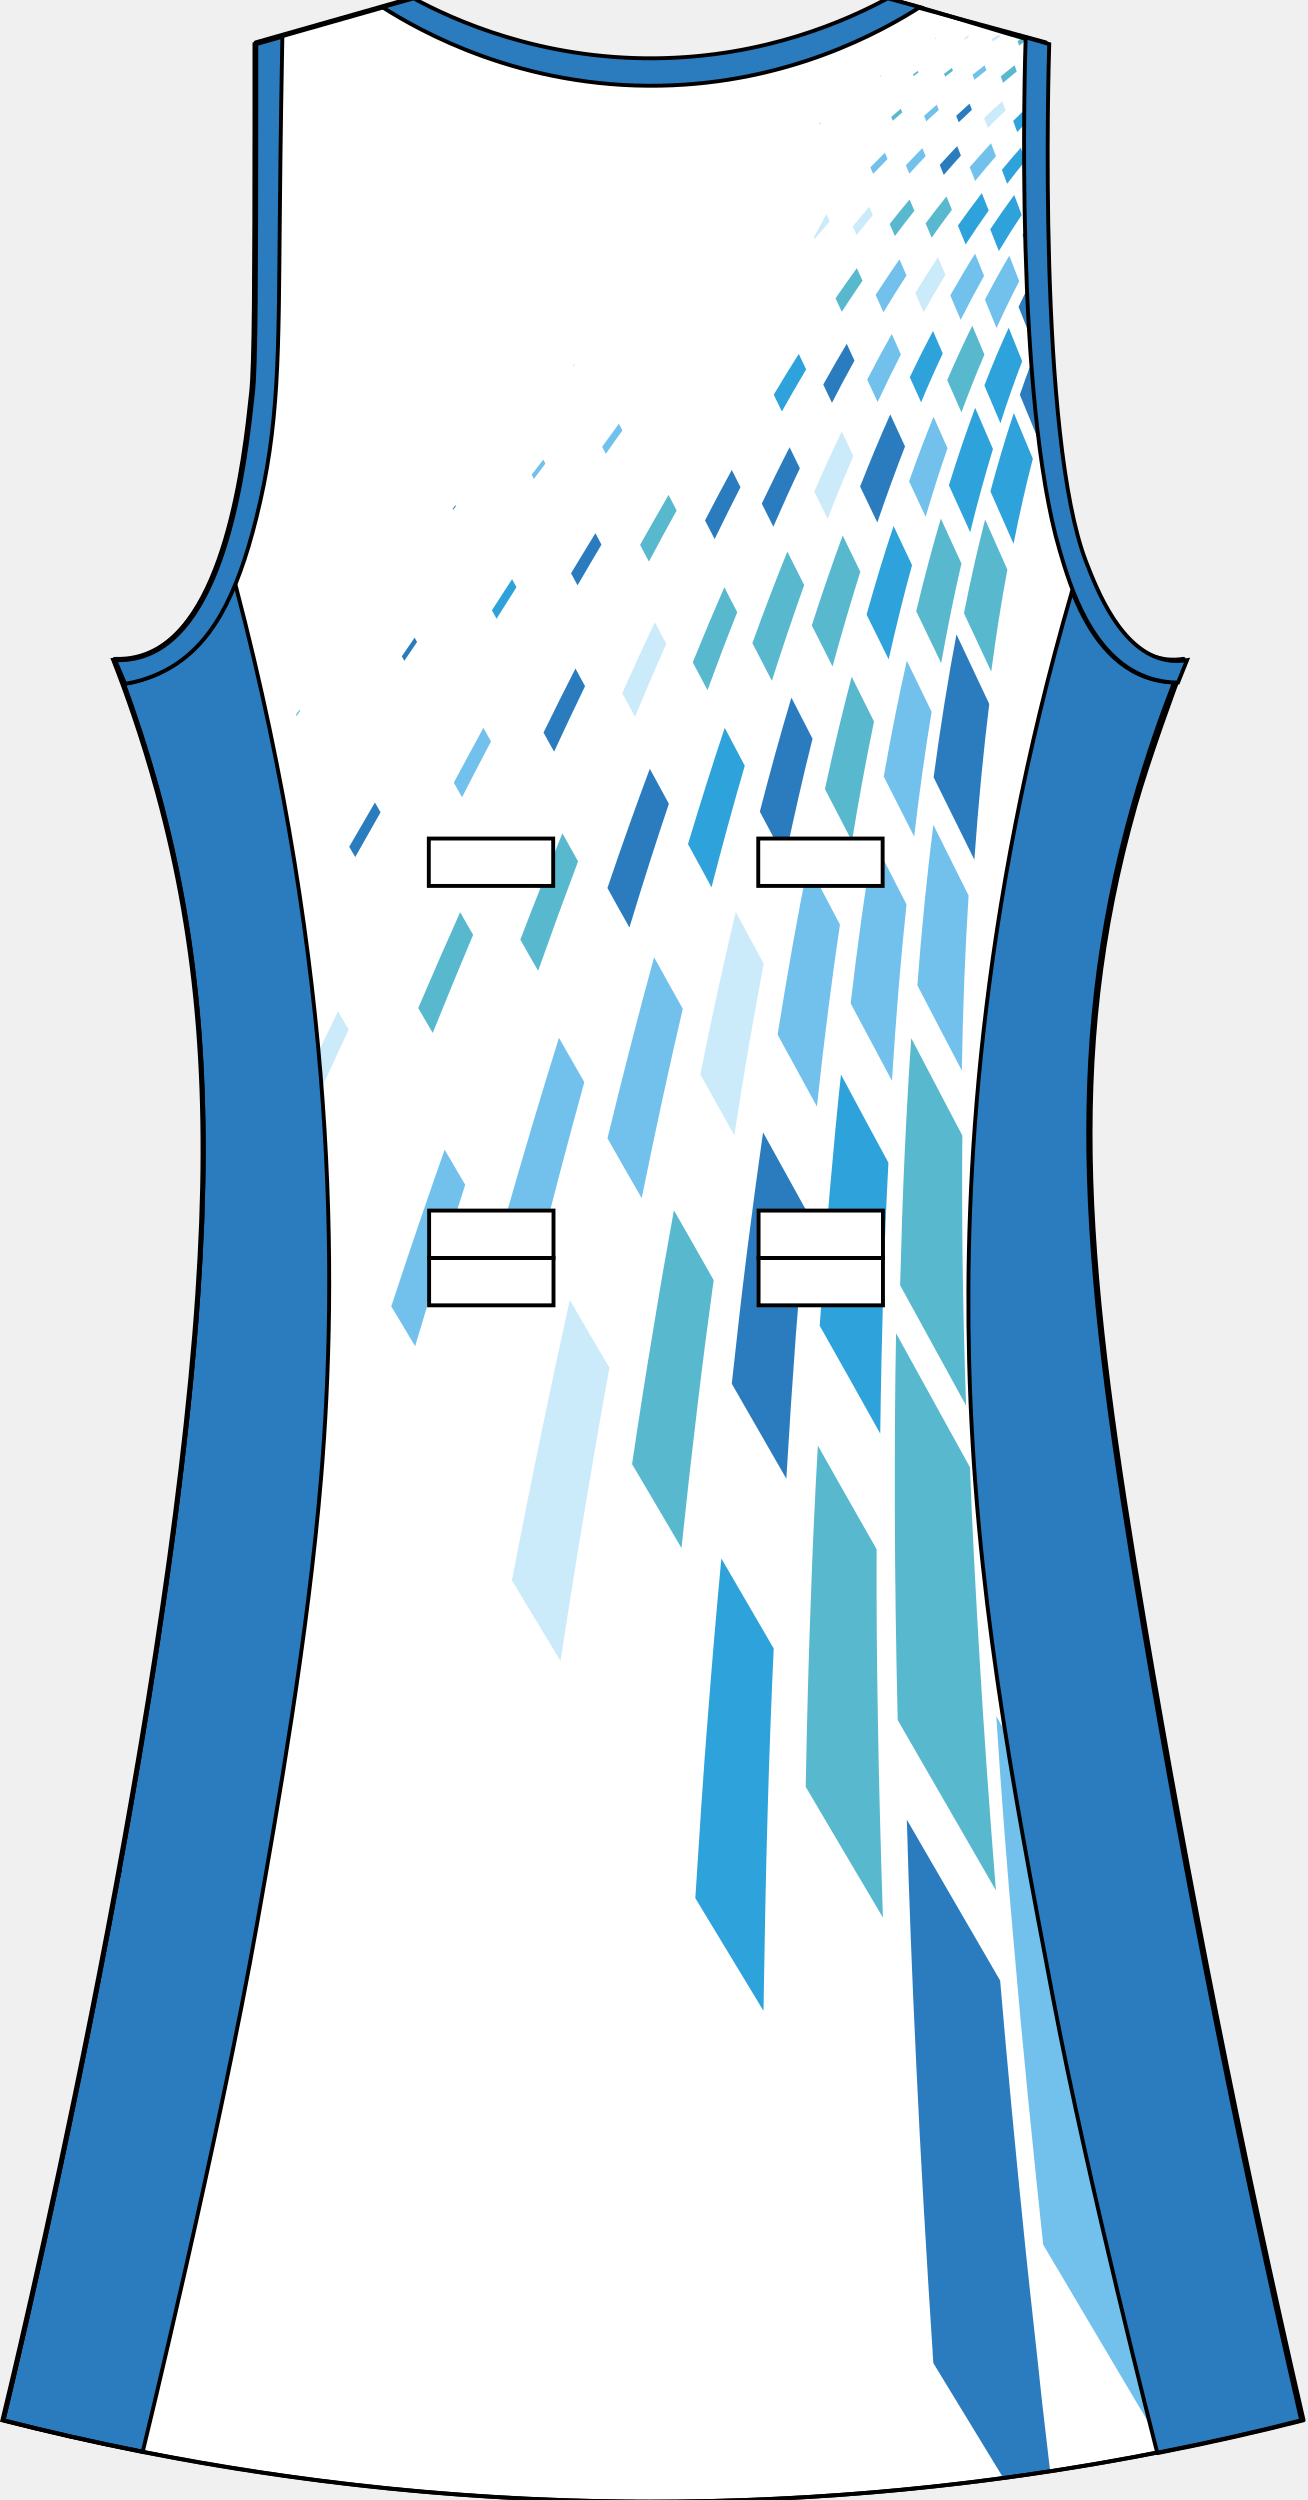
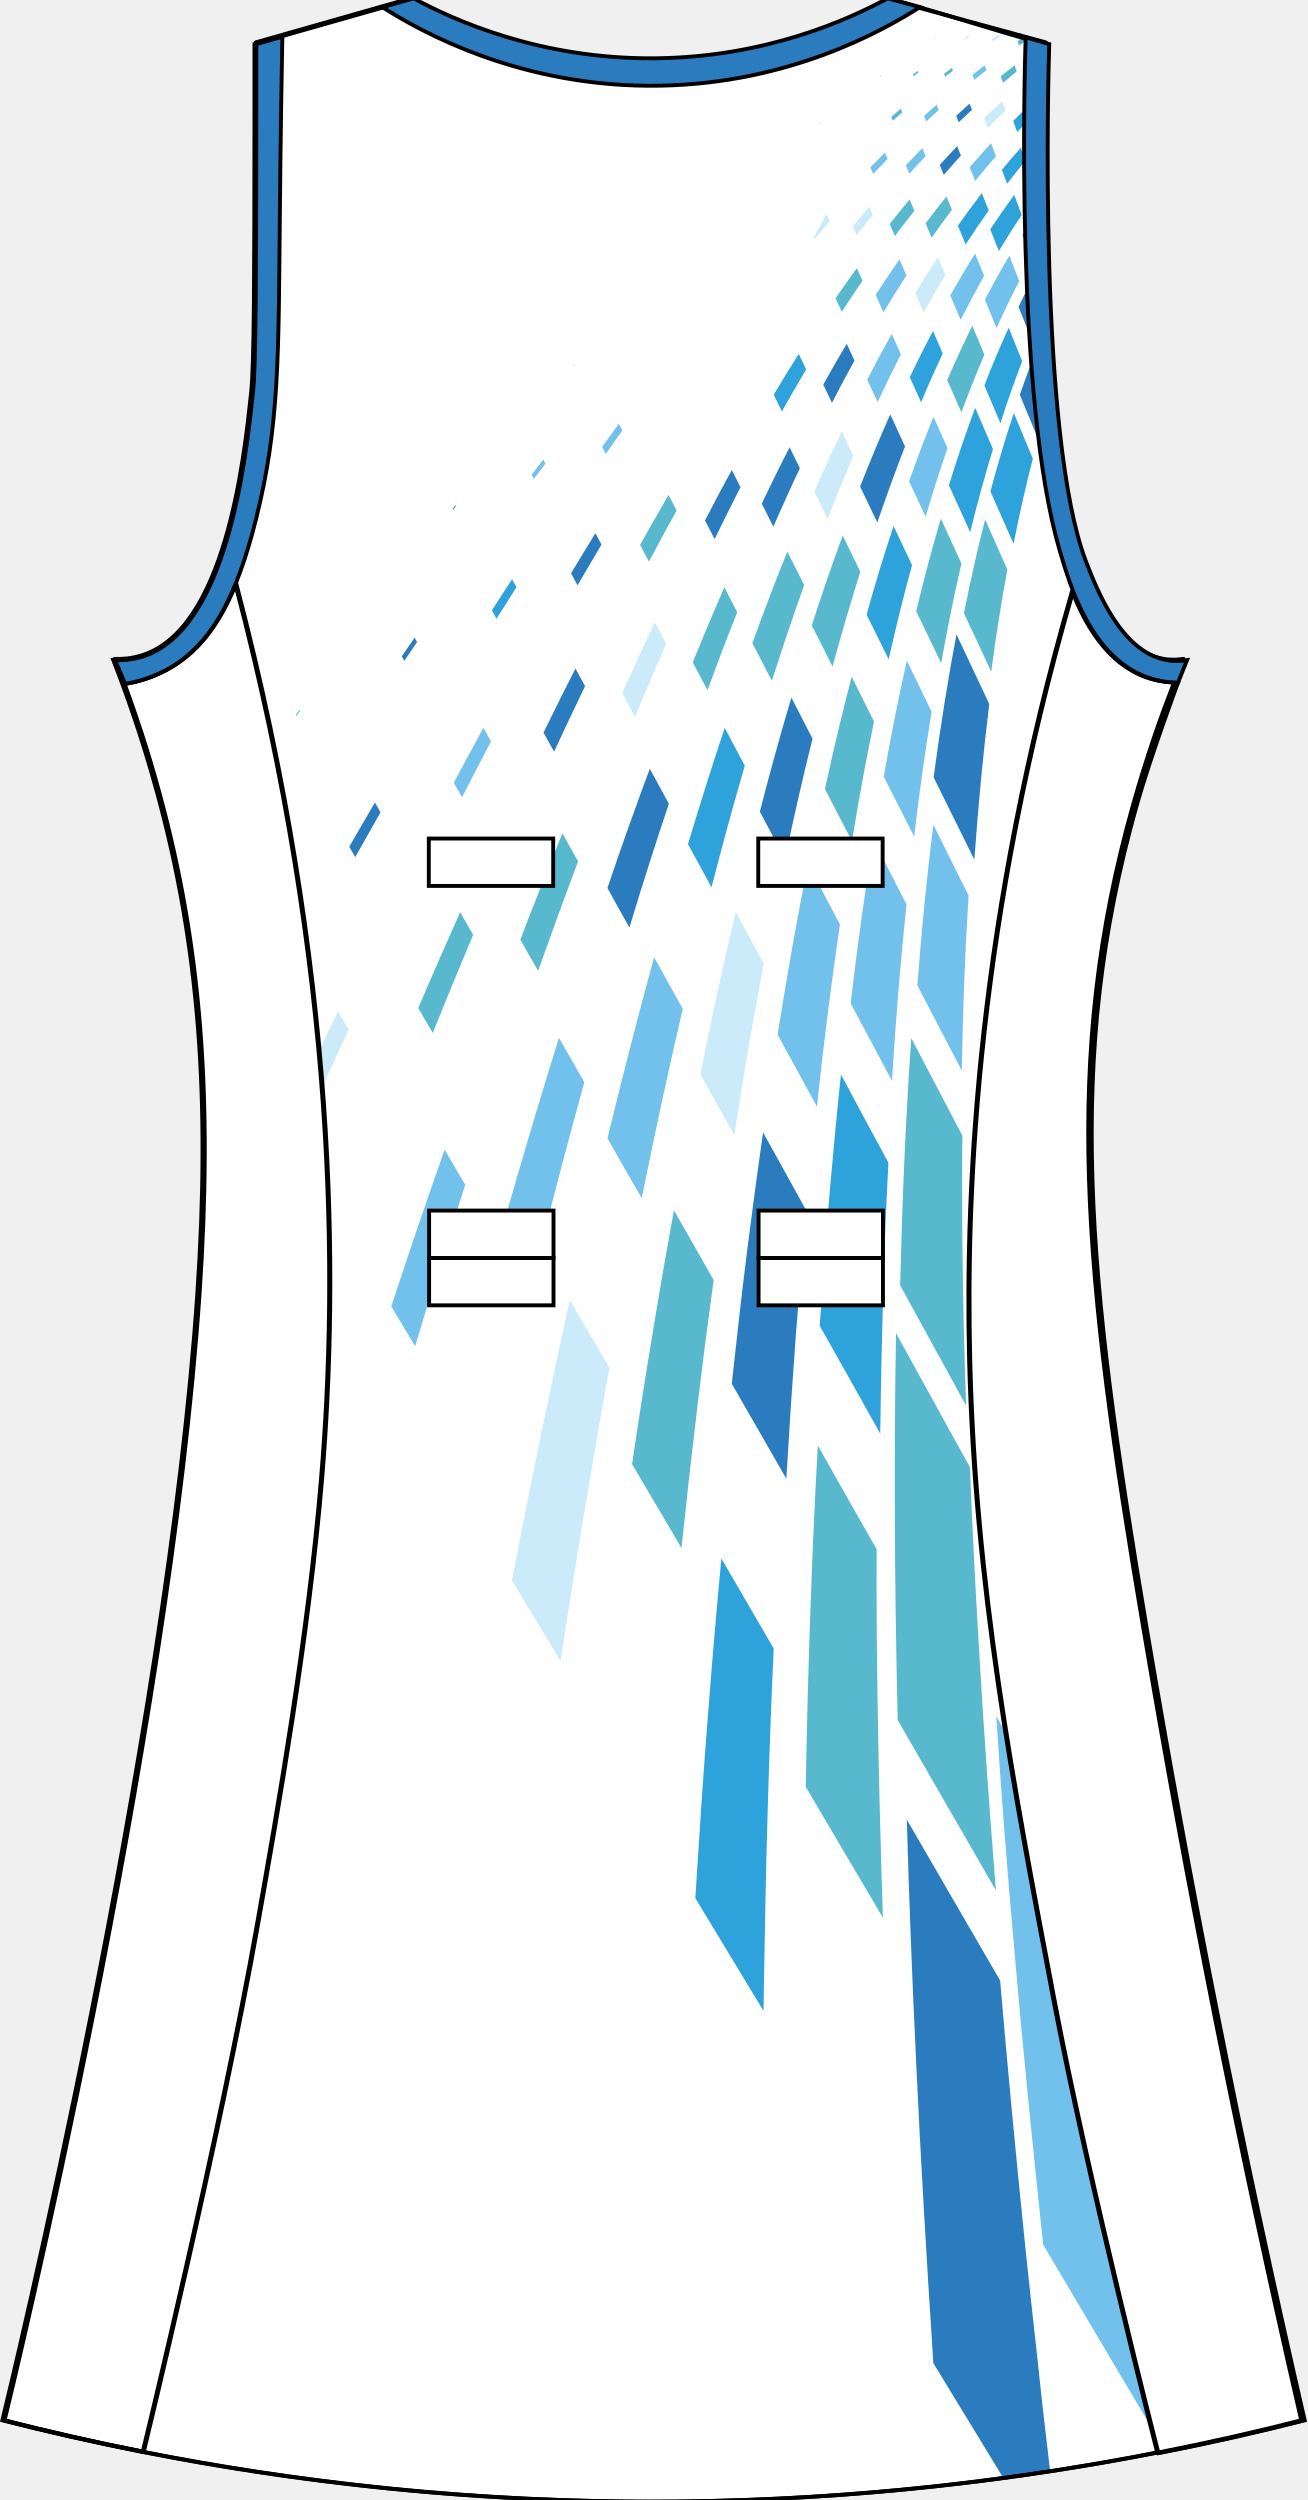
<svg xmlns="http://www.w3.org/2000/svg" version="1.1" id="Layer_1" x="0px" y="0px" viewBox="0 0 335.2 641.14" style="enable-background:new 0 0 335.2 641.14;" xml:space="preserve">
  <style type="text/css">
	
	@font-face{font-family:'codaheavy';src:url('/fonts/coda-heavy-webfont.woff') format('woff')}
	text{font-family:Impact,codaheavy,sans-serif}
	.Number.fill{fill:#000}
	.NumberOutline.stroke{fill:none;stroke:#777;stroke-width:2.5}
	.Colour1.fill{fill:#FFFFFF;}
	.Colour2.fill{fill:#2A7CBF;}
	.Colour3.fill{fill:#58B9CE;}
	.Colour4.fill{fill:#71C1EC;}
	.Colour5.fill{fill:#2DA2DB;}
	.Colour6.fill{fill:#CBEAFA;}
	.NeckAndArmTrim.fill{fill:#2A7CBF;stroke:#000000;stroke-miterlimit:10;}
+ 	.SidePanels.fill{fill:#FFFFFF;stroke:#000000;stroke-miterlimit:10;}
	.st0{fill:#2A7CBF;}
	.st1{fill:none;stroke:#000000;stroke-miterlimit:10;}
	.st2{fill:#FFFFFF;stroke:#000000;}
	.st3{fill:none;stroke:#000000;stroke-linecap:round;stroke-linejoin:round;}
	
</style>
  <path class="Colour1 fill" d="M1.2,620.69c43.51,11.08,102.43,21.48,172.43,20.85c64.42-0.58,119.02-10.32,160.36-20.85  c-16.35-70.98-29.65-138.88-40.52-203.28c-15.28-90.56-20.96-145.91-2.59-211.1c4.47-15.84,9.33-28.64,12.93-37.35  c-1.09,0.18-2.96,0.39-5.17,0c-11.71-2.05-17.91-18.02-20.69-25.19c-12.44-32.06-9.68-126.75-9.48-132.91  c-13.79-3.76-27.59-7.53-41.38-11.29c0,22.71-121.56,22.71-121.56,0C92.31,3.33,79.09,7.1,65.87,10.86c0,4,0.01,10.04,0,17.37  c-0.04,43.07-0.08,64.76-0.86,72.1c-1.81,16.96-6.5,61-28.45,67.76c-2.79,0.86-5.27,0.93-6.9,0.87c3.09,7.92,7.29,19.54,11.21,33.88  c10.87,39.79,13.7,78.93,10.35,128.57C43.47,446.06,3.02,613.27,1.2,620.69z" />
  <path class="Colour3 fill" d="M240.04,9.77c-0.09,0.06-0.18,0.12-0.27,0.18c0,0-0.02-0.06-0.03-0.08c0.09-0.06,0.18-0.12,0.27-0.18  C240.02,9.71,240.04,9.77,240.04,9.77z M226,19.36c-0.1,0.07-0.19,0.14-0.28,0.21c0.01,0.03,0.03,0.06,0.04,0.09  c0.09-0.07,0.19-0.13,0.28-0.21C226.03,19.42,226.01,19.39,226,19.36z M235.38,18.17c-0.42,0.3-0.83,0.62-1.25,0.93  c0.06,0.14,0.11,0.29,0.17,0.43c0.41-0.31,0.83-0.63,1.24-0.94C235.49,18.45,235.43,18.31,235.38,18.17z M244.11,17.41  c-0.66,0.5-1.33,1.01-2,1.52c0.1,0.25,0.19,0.5,0.29,0.75c0.66-0.52,1.33-1.04,1.99-1.54C244.29,17.9,244.2,17.65,244.11,17.41z   M260.19,16.74c-1.18,0.92-2.37,1.88-3.56,2.85c0.2,0.54,0.39,1.09,0.6,1.65c1.18-0.99,2.35-1.97,3.52-2.91  C260.56,17.79,260.37,17.26,260.19,16.74z M210.41,31.43c-0.11,0.1-0.23,0.19-0.35,0.29c0.02,0.03,0.03,0.07,0.05,0.11  c0.12-0.09,0.23-0.19,0.35-0.29C210.44,31.51,210.43,31.47,210.41,31.43z M231.01,27.89c-0.81,0.7-1.63,1.4-2.45,2.11  c0.13,0.32,0.27,0.64,0.4,0.96c0.81-0.72,1.63-1.43,2.44-2.14C231.27,28.5,231.14,28.2,231.01,27.89z M233.27,51.15  c-1.69,2.03-3.4,4.12-5.11,6.31c0.44,1.01,0.89,2.04,1.34,3.08c1.68-2.24,3.35-4.41,5-6.49C234.08,53.07,233.68,52.1,233.27,51.15z   M242.72,50.38c-1.77,2.2-3.55,4.51-5.34,6.91c0.51,1.2,1.03,2.42,1.55,3.67c1.74-2.49,3.46-4.87,5.19-7.16  C243.65,52.64,243.18,51.5,242.72,50.38z M219.74,68.76c-1.8,2.48-3.63,5.06-5.46,7.74c0.53,1.13,1.06,2.29,1.6,3.46  c1.79-2.76,3.56-5.42,5.32-7.97C220.71,70.9,220.22,69.82,219.74,68.76z M249.35,83.53c-2.16,4.37-4.31,9.01-6.43,13.95  c1.18,2.68,2.39,5.44,3.64,8.28c1.94-5.24,3.91-10.18,5.9-14.82C251.39,88.4,250.36,85.93,249.35,83.53z M171.46,126.92  c-2.39,4.12-4.82,8.38-7.3,12.82c0.76,1.4,1.5,2.84,2.26,4.29c2.4-4.54,4.78-8.9,7.11-13.11  C172.83,129.57,172.15,128.24,171.46,126.92z M216.11,137.34c-2.63,7.19-5.3,14.86-7.92,23.06c1.72,3.41,3.48,6.93,5.32,10.53  c2.35-8.64,4.74-16.73,7.13-24.31C219.1,143.44,217.58,140.36,216.11,137.34z M201.92,141.45c-2.97,7.35-5.96,15.17-8.97,23.48  c1.63,3.14,3.29,6.37,5,9.66c2.78-8.68,5.53-16.85,8.29-24.54C204.76,147.13,203.34,144.25,201.92,141.45z M185.76,150.6  c-2.65,6.07-5.35,12.48-8.1,19.26c1.24,2.33,2.5,4.71,3.78,7.13c2.58-7.03,5.11-13.68,7.63-19.97  C187.94,154.85,186.84,152.71,185.76,150.6z M241.28,132.98c-2.16,7.36-4.28,15.26-6.31,23.77c2.05,4.28,4.2,8.71,6.4,13.32  c1.63-9.15,3.37-17.65,5.2-25.55C244.74,140.53,242.98,136.69,241.28,132.98z M76.81,182.06c-0.3,0.43-0.61,0.86-0.93,1.28  c0.05,0.09,0.13,0.17,0.16,0.27c0.32-0.42,0.62-0.86,0.93-1.28C76.92,182.24,76.87,182.15,76.81,182.06z M252.64,133.23  c-1.9,7.41-3.72,15.41-5.43,24.05c2.22,4.77,4.57,9.74,7,14.95c1.24-9.39,2.63-18.09,4.14-26.15  C256.35,141.61,254.46,137.33,252.64,133.23z M218.42,173.56c-2.33,8.88-4.63,18.46-6.86,28.8c2.24,4.3,4.54,8.75,6.93,13.36  c1.8-11.01,3.69-21.21,5.66-30.67C222.17,181.09,220.27,177.26,218.42,173.56z M144.23,213.71c-3.49,8.58-7.1,17.64-10.79,27.25  c1.46,2.65,3,5.31,4.57,8.01c3.5-9.89,6.91-19.23,10.24-28.06C146.89,218.47,145.56,216.07,144.23,213.71z M118.01,233.92  c-3.49,7.79-7.07,15.98-10.75,24.6c1.23,2.1,2.43,4.25,3.72,6.38c3.54-8.81,7.01-17.18,10.36-25.16  C120.21,237.78,119.07,235.86,118.01,233.92z M233.7,266.25c-0.66,9.28-1.2,19.03-1.68,29.28c-0.5,10.78-0.87,22.13-1.18,34.09  c5.36,9.8,10.98,20.07,16.91,30.83c-0.43-13.07-0.75-25.47-0.89-37.25c-0.13-11.19-0.16-21.84-0.06-31.98  C242.22,282.52,237.85,274.2,233.7,266.25z M172.83,310.38c-1.75,9.63-3.53,19.71-5.25,30.27c-1.85,11.05-3.69,22.65-5.48,34.84  c4.14,6.93,8.31,14.14,12.67,21.52c1.35-12.86,2.73-25.1,4.14-36.77c1.33-11.14,2.71-21.78,4.11-31.94  C179.54,322.14,176.15,316.16,172.83,310.38z M229.8,341.92c-0.28,14.26-0.35,29.33-0.32,45.29c0.04,16.91,0.29,34.85,0.74,53.91  c7.99,13.84,16.39,28.38,25.18,43.67c-1.66-20.86-3.05-40.48-4.15-58.98c-1.04-17.45-1.91-33.93-2.5-49.52  C242.12,364.28,235.83,352.82,229.8,341.92z M209.75,370.73c-0.73,12.59-1.35,25.9-1.83,39.98c-0.57,14.91-0.98,30.73-1.29,47.54  c6.28,10.73,12.92,21.86,19.8,33.52c-0.58-18.13-1.05-35.21-1.3-51.3c-0.27-15.19-0.37-29.56-0.31-43.15  C219.57,388.1,214.53,379.25,209.75,370.73z M261.35,11.69c0.76-0.55,1.52-1.07,2.27-1.6c-0.47-0.13-0.94-0.27-1.41-0.4  c-0.42,0.29-0.84,0.57-1.25,0.86C261.08,10.93,261.22,11.31,261.35,11.69z M267.89,18.64c-0.16-0.49-0.32-0.97-0.49-1.45  c-1.26,1-2.53,2.05-3.81,3.13c0.23,0.65,0.46,1.3,0.68,1.96c1.21-1.07,2.41-2.1,3.61-3.1C267.89,19,267.89,18.82,267.89,18.64z" />
  <path class="Colour6 fill" d="M248.47,9.45c-0.36,0.24-0.71,0.47-1.07,0.71c-0.05-0.11-0.09-0.24-0.13-0.36  c0.36-0.24,0.71-0.47,1.07-0.71C248.38,9.22,248.42,9.34,248.47,9.45z M256.2,8.8c-0.6,0.4-1.21,0.81-1.81,1.22  c0.08,0.22,0.16,0.44,0.24,0.66c0.6-0.42,1.2-0.83,1.8-1.23C256.35,9.23,256.28,9.02,256.2,8.8z M257.01,25.93  c-1.53,1.4-3.07,2.85-4.62,4.35c0.31,0.82,0.63,1.66,0.95,2.5c1.52-1.54,3.03-3.03,4.54-4.47C257.59,27.5,257.3,26.71,257.01,25.93z   M222.91,53.03c-1.4,1.62-2.81,3.29-4.23,5.01c0.32,0.74,0.67,1.48,1,2.24c1.4-1.76,2.79-3.47,4.16-5.13  C223.53,54.45,223.22,53.73,222.91,53.03z M240.54,65.96c-1.93,2.92-3.87,5.98-5.81,9.2c0.7,1.61,1.41,3.25,2.15,4.92  c1.86-3.36,3.71-6.56,5.56-9.61C241.8,68.94,241.16,67.44,240.54,65.96z M147.42,93.17c-0.19,0.21-0.37,0.43-0.57,0.64  c0.04,0.06,0.07,0.12,0.09,0.18c0.18-0.22,0.38-0.43,0.57-0.64C147.48,93.29,147.44,93.23,147.42,93.17z M215.86,110.65  c-2.32,4.86-4.67,10-7.03,15.43c1.12,2.27,2.26,4.59,3.42,6.96c2.2-5.67,4.41-11.03,6.6-16.11  C217.83,114.79,216.84,112.7,215.86,110.65z M167.94,159.59c-2.73,5.76-5.53,11.81-8.36,18.19c1.08,1.98,2.17,4,3.28,6.05  c2.7-6.56,5.37-12.8,8-18.73C169.87,163.24,168.9,161.4,167.94,159.59z M86.68,259.39c-3.44,7.08-7,14.45-10.62,22.16  c1,1.66,1.99,3.34,3,5.03c3.52-7.84,7-15.34,10.36-22.53C88.53,262.46,87.58,260.93,86.68,259.39z M188.68,233.88  c-3.01,12.78-6.08,26.63-9.07,41.67c2.84,5.03,5.74,10.23,8.71,15.58c2.43-15.87,4.97-30.48,7.54-43.97  C193.39,242.62,191.01,238.18,188.68,233.88z M146.13,333.39c-2.38,10.68-4.77,21.84-7.17,33.51c-2.54,12.2-5.1,24.98-7.67,38.39  c4.07,6.72,8.17,13.66,12.46,20.7c2.14-14.02,4.29-27.4,6.44-40.16c2.02-12.21,4.05-23.89,6.1-35.06  C152.78,344.86,149.41,339.06,146.13,333.39z M212,54.97c-0.09,0.1-0.19,0.21-0.28,0.32c-0.95,1.85-1.96,3.71-3.02,5.58  c0.07,0.15,0.13,0.29,0.2,0.44c1.31-1.56,2.61-3.08,3.9-4.56C212.53,56.14,212.27,55.55,212,54.97z M267.79,35.98  c0.04-0.04,0.07-0.08,0.11-0.12c0-1.63,0-3.3-0.01-4.99c-0.46,0.48-0.93,0.95-1.39,1.44C266.93,33.5,267.36,34.72,267.79,35.98z" />
  <path class="Colour5 fill" d="M265.43,29.16c-1.52,1.5-3.04,3.07-4.56,4.7c-0.35-0.96-0.69-1.91-1.03-2.84c1.56-1.58,3.12-3.09,4.66-4.54  C264.8,27.36,265.12,28.25,265.43,29.16z M261.79,37.89c-1.61,1.81-3.23,3.69-4.85,5.67c0.44,1.16,0.89,2.35,1.35,3.56  c1.57-2.07,3.13-4.04,4.7-5.92C262.59,40.08,262.19,38.97,261.79,37.89z M251.8,49.53c-2.04,2.65-4.08,5.42-6.14,8.33  c0.64,1.58,1.3,3.19,1.98,4.83c1.98-3.04,3.94-5.93,5.92-8.7C252.95,52.47,252.36,50.99,251.8,49.53z M260.1,50  c-2.05,2.78-4.09,5.72-6.15,8.81c0.71,1.81,1.46,3.67,2.21,5.57c1.95-3.25,3.9-6.34,5.86-9.27C261.37,53.37,260.73,51.66,260.1,50z   M204.85,90.76c-2.11,3.35-4.26,6.83-6.42,10.47c0.68,1.4,1.38,2.83,2.09,4.28c2.1-3.74,4.18-7.33,6.22-10.78  C206.11,93.39,205.47,92.07,204.85,90.76z M239.27,84.87c-1.98,3.74-3.96,7.69-5.95,11.88c0.95,2.08,1.9,4.23,2.9,6.42  c1.84-4.41,3.69-8.58,5.56-12.51C240.92,88.68,240.08,86.75,239.27,84.87z M258.69,84.05c-2.12,4.62-4.21,9.55-6.24,14.81  c1.33,3.11,2.7,6.33,4.12,9.68c1.79-5.65,3.66-10.94,5.58-15.89C260.96,89.68,259.81,86.81,258.69,84.05z M250.09,104.59  c-2.29,6.18-4.55,12.78-6.74,19.87c1.75,3.86,3.58,7.86,5.46,12.03c1.85-7.61,3.83-14.7,5.84-21.34  C253.08,111.5,251.55,107.99,250.09,104.59z M260,105.92c-2.07,6.22-4.07,12.91-6,20.1c1.89,4.29,3.87,8.77,5.93,13.45  c1.55-7.8,3.18-15.07,4.95-21.83C263.19,113.57,261.57,109.66,260,105.92z M131.32,148.53c-1.7,2.6-3.43,5.26-5.17,7.99  c0.4,0.71,0.79,1.43,1.19,2.16c1.73-2.76,3.44-5.45,5.11-8.08C132.08,149.9,131.69,149.22,131.32,148.53z M229.16,134.9  c-2.35,7.04-4.65,14.61-6.92,22.71c1.83,3.7,3.71,7.53,5.66,11.49c1.94-8.62,3.93-16.67,6-24.16  C232.27,141.48,230.69,138.14,229.16,134.9z M185.86,186.66c-3.09,9.28-6.23,19.2-9.42,29.82c2,3.58,3.95,7.31,6.03,11.08  c2.86-11.1,5.7-21.47,8.53-31.18C189.25,193.06,187.54,189.82,185.86,186.66z M62.48,230.56c-1.51,2.42-3.04,4.87-4.59,7.37  c0.32,0.49,0.56,1.03,0.9,1.51c1.53-2.52,3.06-4.98,4.56-7.42C63.09,231.51,62.79,231.03,62.48,230.56z M215.67,275.57  c-1.02,9.47-1.94,19.4-2.86,29.83c-0.92,10.95-1.75,22.47-2.59,34.6c5,8.82,10.15,18.04,15.52,27.66  c0.17-13.08,0.45-25.51,0.78-37.32c0.34-11.24,0.79-21.96,1.32-32.16C223.62,290.34,219.52,282.83,215.67,275.57z M185,399.69  c-1.19,12.54-2.33,25.79-3.41,39.81c-1.21,14.83-2.2,30.58-3.27,47.3c5.61,9.29,11.44,18.91,17.48,28.89  c0.29-17.83,0.58-34.62,1.05-50.45c0.42-14.95,0.95-29.09,1.57-42.47C193.76,414.82,189.35,407.1,185,399.69z M265.7,49.62  c0.74-1.05,1.48-2.06,2.22-3.06c0-2.06-0.01-4.17-0.01-6.35c-1.3,1.56-2.6,3.15-3.9,4.83C264.56,46.52,265.12,48.05,265.7,49.62z" />
  <g>
    <path class="st0" d="M249.26,28.16c-1.12,1.03-2.25,2.1-3.39,3.2c-0.22-0.56-0.43-1.11-0.65-1.66c1.15-1.07,2.29-2.11,3.43-3.12   C248.85,27.09,249.06,27.62,249.26,28.16z" />
    <path class="st0" d="M246.43,39.9c-1.45,1.6-2.92,3.25-4.39,4.96c-0.35-0.87-0.7-1.72-1.04-2.56c1.5-1.67,2.99-3.27,4.48-4.82   C245.78,38.27,246.1,39.08,246.43,39.9z" />
    <path class="st0" d="M219.14,92.48c-1.92,3.44-3.84,7.05-5.78,10.83c-0.76-1.59-1.5-3.15-2.23-4.69c2.03-3.65,4.03-7.13,6.02-10.45   C217.8,89.58,218.46,91.02,219.14,92.48z" />
    <path class="st0" d="M116.94,129.8c-0.25,0.3-0.5,0.62-0.74,0.93c-0.05-0.07-0.08-0.15-0.13-0.23c0.24-0.31,0.49-0.63,0.75-0.93   C116.85,129.65,116.87,129.75,116.94,129.8z" />
    <path class="st0" d="M205.13,120.1c-2.26,4.74-4.51,9.73-6.8,14.98c-1.01-2.01-1.99-3.98-2.97-5.92c2.42-5.06,4.77-9.88,7.14-14.45   C203.35,116.48,204.23,118.27,205.13,120.1z" />
    <path class="st0" d="M232.1,114.5c-2.38,6.11-4.75,12.61-7.11,19.5c-1.51-3.15-2.98-6.23-4.41-9.22   c2.57-6.55,5.15-12.71,7.73-18.51C229.53,108.94,230.8,111.69,232.1,114.5z" />
    <path class="st0" d="M189.9,124.94c-2.17,4.24-4.38,8.68-6.63,13.31c-0.84-1.62-1.65-3.22-2.47-4.79c2.33-4.5,4.61-8.81,6.87-12.93   C188.4,121.98,189.15,123.44,189.9,124.94z" />
    <path class="st0" d="M154.25,139.67c-2,3.38-4.06,6.85-6.13,10.44c-0.57-1.04-1.14-2.06-1.67-3.1c2.11-3.53,4.22-6.94,6.25-10.27   C153.22,137.71,153.73,138.69,154.25,139.67z" />
    <path class="st0" d="M106.96,164.65c-1.09,1.57-2.17,3.19-3.27,4.82c-0.22-0.38-0.44-0.77-0.65-1.15c1.11-1.62,2.19-3.22,3.29-4.79   C106.53,163.9,106.74,164.28,106.96,164.65z" />
    <path class="st0" d="M150.04,175.97c-2.59,5.37-5.24,10.96-7.94,16.8c-0.94-1.64-1.82-3.28-2.71-4.89   c2.78-5.72,5.51-11.19,8.19-16.43C148.39,172.94,149.21,174.45,150.04,175.97z" />
    <path class="st0" d="M97.6,208.32c-2.13,3.72-4.3,7.55-6.5,11.48c-0.55-0.87-1.02-1.78-1.54-2.65c2.24-3.88,4.43-7.67,6.59-11.35   C96.63,206.63,97.11,207.47,97.6,208.32z" />
    <path class="st0" d="M208.38,189.45c-2.4,9.55-4.74,19.81-7.06,30.84c-2.23-4.15-4.37-8.2-6.46-12.14   c2.7-10.46,5.39-20.19,8.1-29.24C204.71,182.32,206.51,185.84,208.38,189.45z" />
    <path class="st0" d="M253.7,180.54c-1.51,12.23-2.79,25.51-3.82,39.94c-3.66-7.35-7.13-14.4-10.45-21.13   c1.78-13.25,3.73-25.45,5.86-36.67C247.95,168.37,250.76,174.32,253.7,180.54z" />
    <path class="st0" d="M171.54,206.14c-3.35,9.91-6.71,20.47-10.12,31.72c-1.93-3.43-3.84-6.8-5.64-10.13   c3.67-10.85,7.3-21.03,10.87-30.58C168.26,200.09,169.87,203.09,171.54,206.14z" />
    <path class="st0" d="M206.79,310.47c-0.93,10.13-1.84,20.75-2.69,31.89c-0.87,11.68-1.68,23.96-2.44,36.87   c-4.84-8.4-9.47-16.53-13.99-24.36c1.3-12.1,2.62-23.62,4-34.57c1.32-10.44,2.66-20.4,4.02-29.9   C199.29,296.85,202.95,303.55,206.79,310.47z" />
    <path class="st0" d="M262.24,60.24c1.85-2.98,3.7-5.81,5.57-8.47c0.04,0.11,0.08,0.23,0.12,0.33c0.01,2.78,0.01,5.44,0.02,7.97   c-1.16,1.95-2.32,3.94-3.47,6.03C263.71,64.09,262.96,62.14,262.24,60.24z" />
    <path class="st0" d="M261.21,78.7c1.93-4.09,3.91-7.92,5.91-11.53c0.29,0.76,0.58,1.55,0.87,2.33c0.02,3.18,0.04,6.13,0.07,8.82   c-1.22,2.71-2.43,5.53-3.61,8.48C263.33,84,262.25,81.31,261.21,78.7z" />
    <path class="st0" d="M261.54,101.24c1.94-5.64,3.95-10.91,6-15.83c0.21,0.53,0.42,1.09,0.63,1.63c0.12,6.6,0.31,11.06,0.59,13.69   c0.08,0.72,0.16,1.5,0.25,2.31c-0.95,3.09-1.87,6.28-2.76,9.6C264.6,108.67,263.04,104.88,261.54,101.24z" />
    <g>
      <path class="st0" d="M239.36,606.04c-1.79-27.47-3.29-53.03-4.39-76.85c-1.07-22.23-1.87-43.03-2.41-62.53    c7.55,13.1,15.58,26.8,23.93,41.26c1.82,21.34,3.96,44.1,6.47,68.44c1.31,12.81,2.87,26.06,4.3,39.8    c0.67,5.73,1.35,11.56,2.04,17.46c-3.95,0.61-7.97,1.2-12.06,1.76C251.12,625.32,245.14,615.54,239.36,606.04z" />
    </g>
  </g>
  <path class="Colour4 fill" d="M252.96,18c-1.02,0.8-2.05,1.62-3.07,2.46c-0.16-0.43-0.32-0.87-0.48-1.29c1.04-0.82,2.07-1.63,3.1-2.42  C252.65,17.16,252.8,17.57,252.96,18z M240.22,26.84c-1.07,0.93-2.15,1.9-3.24,2.87c0.19,0.46,0.38,0.93,0.57,1.41  c1.08-0.99,2.14-1.97,3.21-2.92C240.58,27.74,240.4,27.29,240.22,26.84z M226.93,39.16c-1.24,1.22-2.48,2.47-3.73,3.75  c0.25,0.55,0.49,1.12,0.73,1.68c1.24-1.3,2.47-2.57,3.69-3.81C227.38,40.24,227.16,39.7,226.93,39.16z M236.55,37.99  c-1.4,1.42-2.82,2.89-4.24,4.4c0.3,0.71,0.6,1.42,0.9,2.15c1.4-1.55,2.79-3.04,4.18-4.5C237.11,39.35,236.82,38.67,236.55,37.99z   M254.16,36.74c-1.81,1.96-3.63,4.01-5.47,6.13c0.45,1.16,0.92,2.34,1.39,3.54c1.78-2.2,3.57-4.31,5.34-6.35  C254.99,38.94,254.57,37.83,254.16,36.74z M230.67,66.5c-2.02,2.91-4.05,5.96-6.11,9.13c0.65,1.47,1.32,2.95,2.01,4.47  c1.99-3.29,3.94-6.45,5.9-9.46C231.85,69.24,231.26,67.85,230.67,66.5z M250.06,65.05c-2.12,3.38-4.23,6.95-6.35,10.71  c0.87,2.03,1.75,4.12,2.66,6.26c2-3.96,4-7.71,6.01-11.27C251.58,68.8,250.81,66.9,250.06,65.05z M258.84,65.58  c-2.1,3.54-4.18,7.3-6.25,11.29c0.96,2.34,1.96,4.75,2.98,7.24c1.92-4.23,3.86-8.22,5.82-11.98  C260.51,69.88,259.67,67.69,258.84,65.58z M228.7,85.66c-2.09,3.69-4.19,7.59-6.3,11.69c0.87,1.88,1.76,3.79,2.67,5.76  c1.99-4.28,3.99-8.35,5.97-12.2C230.25,89.11,229.47,87.36,228.7,85.66z M158.72,108.66c-1.42,1.94-2.85,3.91-4.3,5.93  c0.31,0.6,0.63,1.2,0.95,1.81c1.42-2.05,2.85-4.04,4.25-6C159.33,109.82,159.03,109.24,158.72,108.66z M139.31,117.86  c-0.98,1.28-1.98,2.58-2.97,3.89c0.2,0.35,0.39,0.71,0.58,1.07c0.99-1.32,1.97-2.63,2.95-3.92  C139.67,118.56,139.5,118.21,139.31,117.86z M239.41,106.89c-2.12,5.16-4.2,10.67-6.27,16.55c1.37,2.93,2.79,5.96,4.24,9.09  c1.83-6.25,3.71-12.1,5.62-17.59C241.75,112.17,240.57,109.48,239.41,106.89z M123.97,186.66c-2.48,4.53-5,9.22-7.59,14.07  c0.71,1.23,1.41,2.47,2.11,3.73c2.53-4.94,5-9.71,7.43-14.31C125.28,188.97,124.61,187.81,123.97,186.66z M232.56,169.44  c-2.06,9.13-4.04,19.01-5.91,29.73c2.5,4.92,5.09,10.04,7.79,15.36c1.35-11.52,2.86-22.16,4.48-31.99  C236.71,178.01,234.6,173.65,232.56,169.44z M223.97,215.33c-2.08,12.78-4.03,26.73-5.82,41.98c3.41,6.36,6.93,12.98,10.6,19.87  c1.02-16.43,2.27-31.46,3.73-45.23C229.54,226.19,226.68,220.66,223.97,215.33z M239.36,211.52c-1.57,12.5-2.96,26.17-4.1,41.16  c3.62,6.96,7.4,14.26,11.41,21.88c0.24-16.35,0.88-31.27,1.73-44.9C245.23,223.34,242.24,217.29,239.36,211.52z M207.22,221.54  c-2.68,13.38-5.26,27.93-7.8,43.79c3.23,5.95,6.6,12.09,10.08,18.45c1.81-16.91,3.79-32.42,5.91-46.67  C212.59,231.74,209.87,226.55,207.22,221.54z M167.75,245.5c-3.93,14.3-7.9,29.74-11.96,46.43c2.84,5,5.75,10.13,8.78,15.35  c3.54-17.45,7.03-33.6,10.53-48.56C172.6,254.2,170.11,249.81,167.75,245.5z M143.35,266.16c-4.34,13.89-8.81,28.82-13.4,44.89  c2.44,4.3,5.07,8.6,7.65,13.06c4.18-16.67,8.27-32.15,12.25-46.57C147.63,273.68,145.46,269.89,143.35,266.16z M114.03,294.84  c-4.41,12.51-8.99,25.87-13.69,40.2c2.02,3.34,4.08,6.73,6.12,10.21c4.39-14.75,8.69-28.52,12.85-41.4  C117.52,300.8,115.76,297.8,114.03,294.84z M267.53,575.66c9.89,16.69,20.25,34.26,31.23,52.73c1.25-0.25,2.5-0.5,3.73-0.76  c-1.93-11.68-3.81-23.03-5.49-34.07c-2.14-13.57-4.15-26.67-5.99-39.34c-3.6-24.05-6.67-46.57-9.3-67.69  c-9.26-16.38-18-31.83-26.22-46.45c1.23,18.99,2.76,39.25,4.72,60.87C262.19,524.13,264.69,548.97,267.53,575.66z" />
  <path class="st1" d="M229.3,0.02c13.79,3.76,24.77,7.52,38.57,11.29c-0.2,6.16-2.96,100.78,9.48,132.82  c2.78,7.17,8.98,23.13,20.69,25.17c2.21,0.39,4.09,0.18,5.17,0c-3.6,8.71-8.47,21.5-12.93,37.33  c-18.38,65.14-12.7,120.45,2.59,210.95c10.87,64.35,24.18,132.2,40.52,203.13c-41.35,10.53-95.94,20.26-160.36,20.83  c-70,0.63-128.92-9.76-172.43-20.83c1.82-7.42,42.27-174.52,50.01-289.08c3.35-49.6,0.53-88.71-10.35-128.48  c-3.92-14.33-8.11-25.94-11.21-33.86c1.63,0.07,4.11-0.01,6.9-0.87c21.95-6.75,26.65-50.77,28.45-67.71  c0.78-7.34,0.82-29.01,0.86-72.05c0.01-7.33,0-13.36,0-17.36C78.48,7.55,91.7,3.78,104.92,0.02C104.92,22.45,229.3,22.45,229.3,0.02  z" />
  <path class="st1" d="M234.58,1.9" />
  <path class="st1" d="M99.53,1.9" />
  <g>
    <rect x="109.97" y="215.05" class="st2" width="31.9" height="12.15" />
    <rect x="194.46" y="215.05" class="st2" width="31.9" height="12.15" />
    <rect x="194.54" y="322.61" class="st2" width="31.9" height="12.15" />
    <rect x="110.05" y="322.61" class="st2" width="31.9" height="12.15" />
    <rect x="110.05" y="310.46" class="st2" width="31.9" height="12.15" />
    <rect x="194.54" y="310.46" class="st2" width="31.9" height="12.15" />
  </g>
-   <path class="Colour2 fill" d="M301.81,175.04c-1.85-0.03-4.64-0.28-7.73-1.4c-9.87-3.58-15.48-13.38-18.88-22.07l-0.17,0.72  c-23.91,82.66-27.33,150.77-26.21,196.39c1.42,57.99,10.88,107.74,21.55,163.85c9.2,48.41,26.73,116.6,26.73,116.6  c13.48-2.62,26-5.49,37.5-8.42c-16.35-70.93-29.65-138.78-40.52-203.13c-15.28-90.5-20.96-145.81-2.59-210.95  c3.54-12.56,10.6-31.53,10.62-31.58L301.81,175.04z" />
-   <path class="Colour2 fill" d="M32.22,175.38c2.63-0.44,6.36-1.36,10.35-3.47c8.08-4.28,13.67-11.58,18.02-22.3l0.18,0.72  c26.04,99.42,26.1,177.55,21.89,228.37c-3.38,40.89-11.31,85.66-16.38,114.3c-9.88,55.78-29.4,135.77-29.4,135.77  c-12.83-2.53-24.75-5.28-35.7-8.06C3,613.29,43.45,446.19,51.19,331.63c3.35-49.6,0.53-88.71-10.35-128.48  c-3.01-11.01-6.19-20.42-8.9-27.78L32.22,175.38z" />
+   <path class="SidePanels fill" d="M301.81,175.04c-1.85-0.03-4.64-0.28-7.73-1.4c-9.87-3.58-15.48-13.38-18.88-22.07l-0.17,0.72  c-23.91,82.66-27.33,150.77-26.21,196.39c1.42,57.99,10.88,107.74,21.55,163.85c9.2,48.41,26.73,116.6,26.73,116.6  c13.48-2.62,26-5.49,37.5-8.42c-16.35-70.93-29.65-138.78-40.52-203.13c-15.28-90.5-20.96-145.81-2.59-210.95  c3.54-12.56,10.6-31.53,10.62-31.58L301.81,175.04z" />
+   <path class="SidePanels fill" d="M32.22,175.38c2.63-0.44,6.36-1.36,10.35-3.47c8.08-4.28,13.67-11.58,18.02-22.3l0.18,0.72  c26.04,99.42,26.1,177.55,21.89,228.37c-3.38,40.89-11.31,85.66-16.38,114.3c-9.88,55.78-29.4,135.77-29.4,135.77  c-12.83-2.53-24.75-5.28-35.7-8.06C3,613.29,43.45,446.19,51.19,331.63c3.35-49.6,0.53-88.71-10.35-128.48  c-3.01-11.01-6.19-20.42-8.9-27.78L32.22,175.38z" />
  <g>
    <path class="st3" d="M31.79,175.38c2.69,7.32,5.81,16.61,8.78,27.47c10.87,39.79,13.7,78.93,10.35,128.57   c-0.67,9.88-1.58,20.16-2.69,30.69" />
    <path class="st3" d="M30.42,481.03c0.06-0.32,0.12-0.64,0.18-0.96" />
    <path class="st3" d="M48.23,362.1c-4.01,38.08-10.59,79.48-17.6,117.79" />
    <path class="st3" d="M301.1,175.03c-3.2,8.2-6.97,18.8-10.5,31.29c-18.38,65.18-12.7,120.54,2.59,211.1   c10.87,64.39,24.18,132.3,40.52,203.28c-11.34,2.89-23.67,5.71-36.93,8.31" />
    <path class="st3" d="M30.6,480.07c0.01-0.06,0.02-0.12,0.03-0.18" />
    <path class="st3" d="M30.42,481.03C16.94,554.49,2,616.25,0.91,620.69c10.94,2.79,22.86,5.53,35.68,8.06" />
    <path class="st3" d="M31.79,175.38c-0.86-2.34-1.68-4.49-2.43-6.41c1.63,0.07,4.11-0.01,6.9-0.87   c21.95-6.76,26.64-50.8,28.45-67.76c0.78-7.35,0.82-29.03,0.86-72.1c0.01-7.33,0-13.37,0-17.37C78.8,7.1,92.01,3.33,105.23-0.43   c0,22.71,121.56,22.71,121.56,0c13.79,3.76,27.59,7.53,41.38,11.29c-0.2,6.16-2.96,100.85,9.48,132.91   c2.78,7.17,8.98,23.15,20.69,25.19c2.21,0.39,4.08,0.18,5.17,0c-0.76,1.84-1.58,3.87-2.43,6.06" />
    <path class="st3" d="M296.77,629c-35.1,6.87-76.67,12.12-123.43,12.54c-52.4,0.47-98.59-5.24-136.75-12.78" />
    <path class="st3" d="M301.1,175.03c-1.84-0.06-4.44-0.35-7.31-1.39c-9.87-3.58-15.48-13.38-18.88-22.07l-0.17,0.72   c-23.91,82.66-27.33,150.77-26.21,196.39c1.42,57.99,10.88,107.74,21.55,163.85c8.99,47.28,25.91,113.4,26.7,116.47" />
    <path class="st3" d="M301.1,175.03c0.14,0,0.29,0.01,0.42,0.01l0.3,0c-0.02,0.05-7.07,19.02-10.62,31.58   c-18.38,65.14-12.7,120.45,2.59,210.95c10.87,64.35,24.18,132.2,40.52,203.13c-11.5,2.93-24.03,5.79-37.5,8.42   c0,0-0.01-0.05-0.03-0.12" />
    <path class="st3" d="M30.42,481.03c0.06-0.32,0.12-0.64,0.18-0.96" />
    <path class="st3" d="M30.42,481.03C16.94,554.48,1.98,616.26,0.89,620.71c10.95,2.79,22.87,5.53,35.7,8.06c0,0,0-0.01,0-0.01" />
    <path class="st3" d="M30.63,479.89c-0.01,0.06-0.02,0.12-0.03,0.18" />
    <path class="st3" d="M31.79,175.38l-0.14,0c2.71,7.36,5.89,16.77,8.9,27.78c10.87,39.77,13.7,78.88,10.35,128.48   c-0.66,9.82-1.57,20.02-2.67,30.47" />
    <path class="st3" d="M30.63,479.89c7.01-38.31,13.6-79.72,17.6-117.79" />
    <path class="st3" d="M31.79,175.38l0.14,0c2.63-0.44,6.36-1.36,10.35-3.47c8.08-4.28,13.67-11.58,18.02-22.3l0.18,0.72   c26.04,99.42,26.1,177.55,21.89,228.37c-3.38,40.89-11.31,85.66-16.38,114.3c-9.84,55.58-29.25,135.19-29.39,135.76" />
  </g>
  <path class="NeckAndArmTrim fill" d="M32.1,175.38c2.63-0.44,6.36-1.36,10.35-3.47c11.75-6.22,18.24-18.85,23.28-39.06  c5.95-23.88,5.69-41.65,6.04-78.13c0.19-20.26,0.47-36.36,0.64-45.31l-6.68,1.9c0,4,0.01,10.03,0,17.36  c-0.04,43.04-0.08,64.71-0.86,72.05c-1.81,16.94-6.5,60.96-28.45,67.71c-2.79,0.86-5.27,0.93-6.9,0.87L32.1,175.38z" />
  <path class="NeckAndArmTrim fill" d="M302.11,175.05c-1.84-0.01-4.77-0.22-8.03-1.41c-14.29-5.18-19.66-23.42-22.31-32.44  c-11.52-39.17-8.98-124.16-8.73-131.63l6.04,1.74c-0.2,6.16-2.96,100.78,9.48,132.82c2.78,7.17,8.98,23.13,20.69,25.17  c2.21,0.39,4.09,0.18,5.17,0L302.11,175.05z" />
  <path class="NeckAndArmTrim fill" d="M98.08,1.85c9.78,6.22,35.6,20.81,71.39,20.12c32.89-0.64,56.56-13.84,66.44-20.14l-8.27-2.25  c-10.15,5.47-31.3,15.12-59.67,15.37c-29.63,0.26-51.7-9.87-61.9-15.37L98.08,1.85z" />
  <g id="BBodyLogos" />
</svg>
